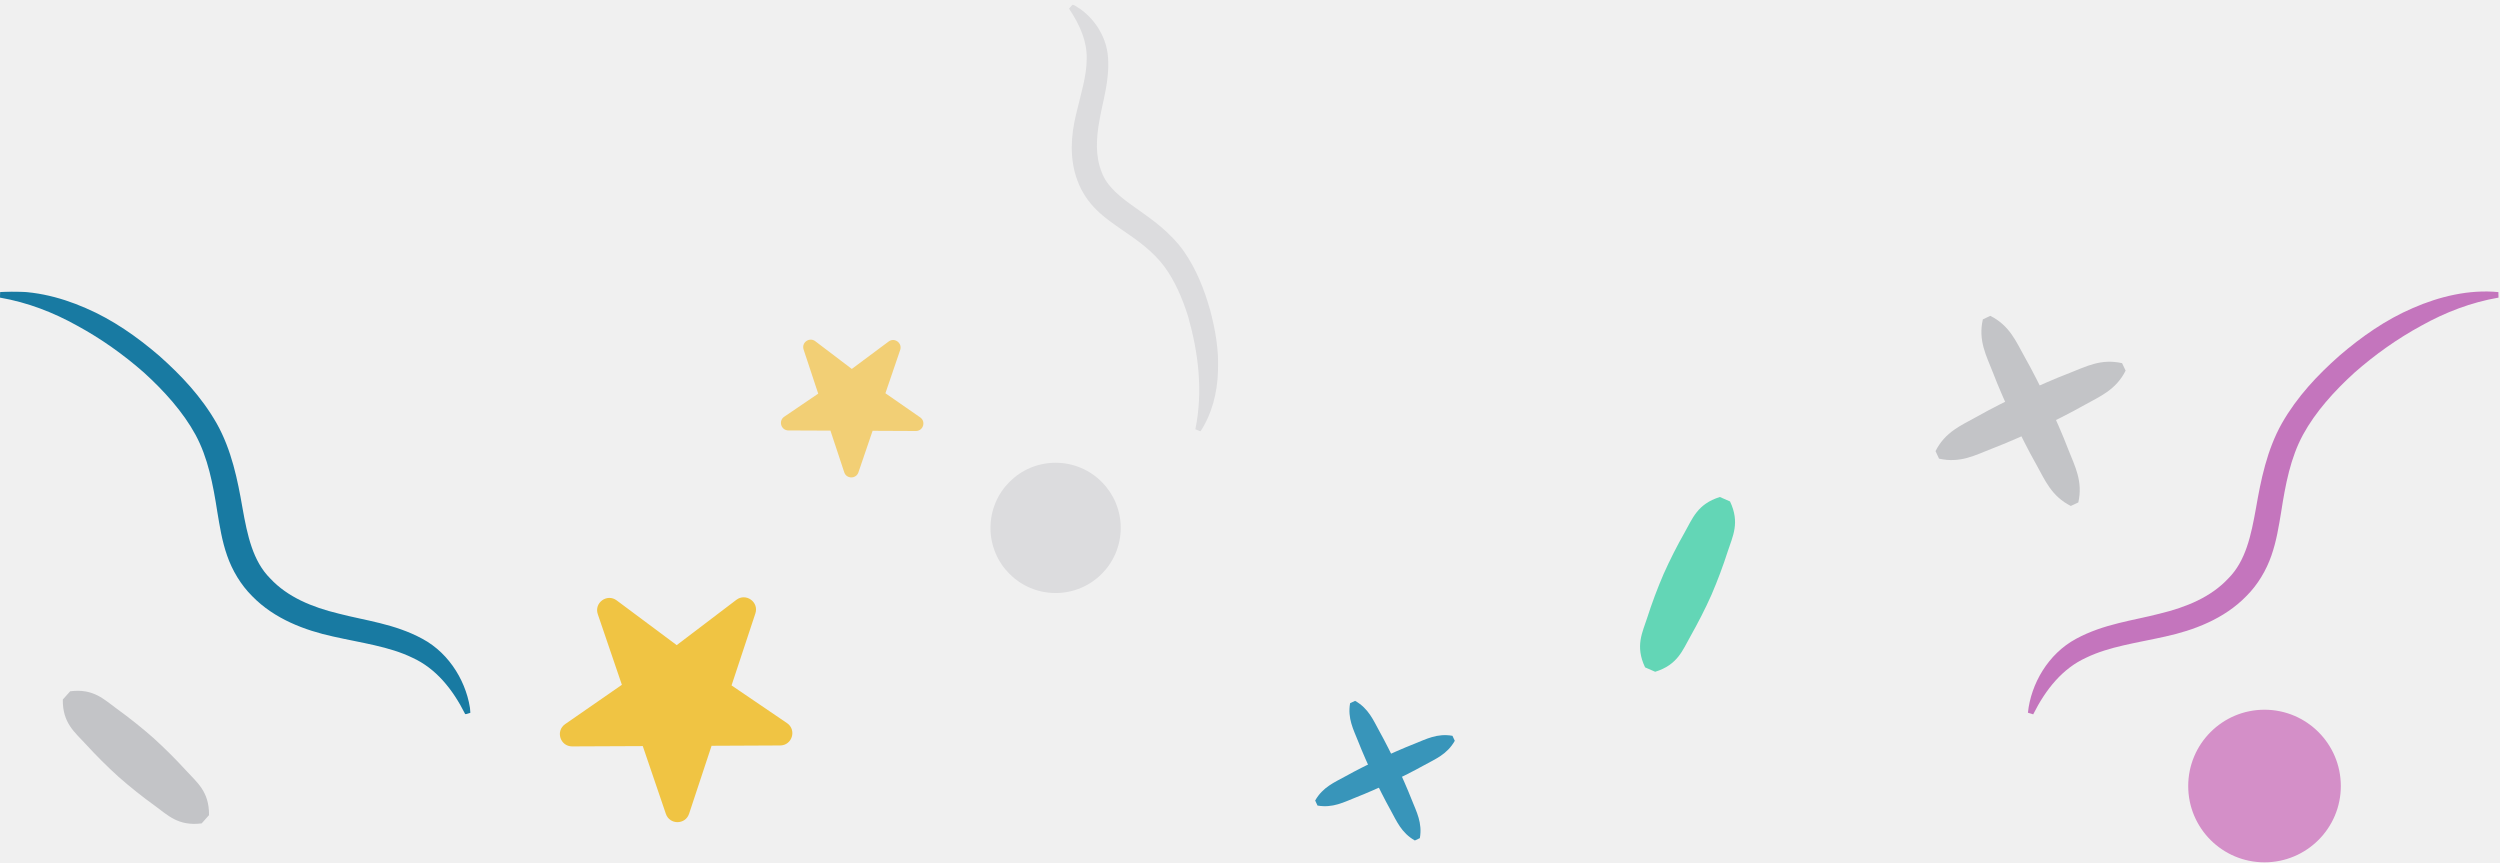
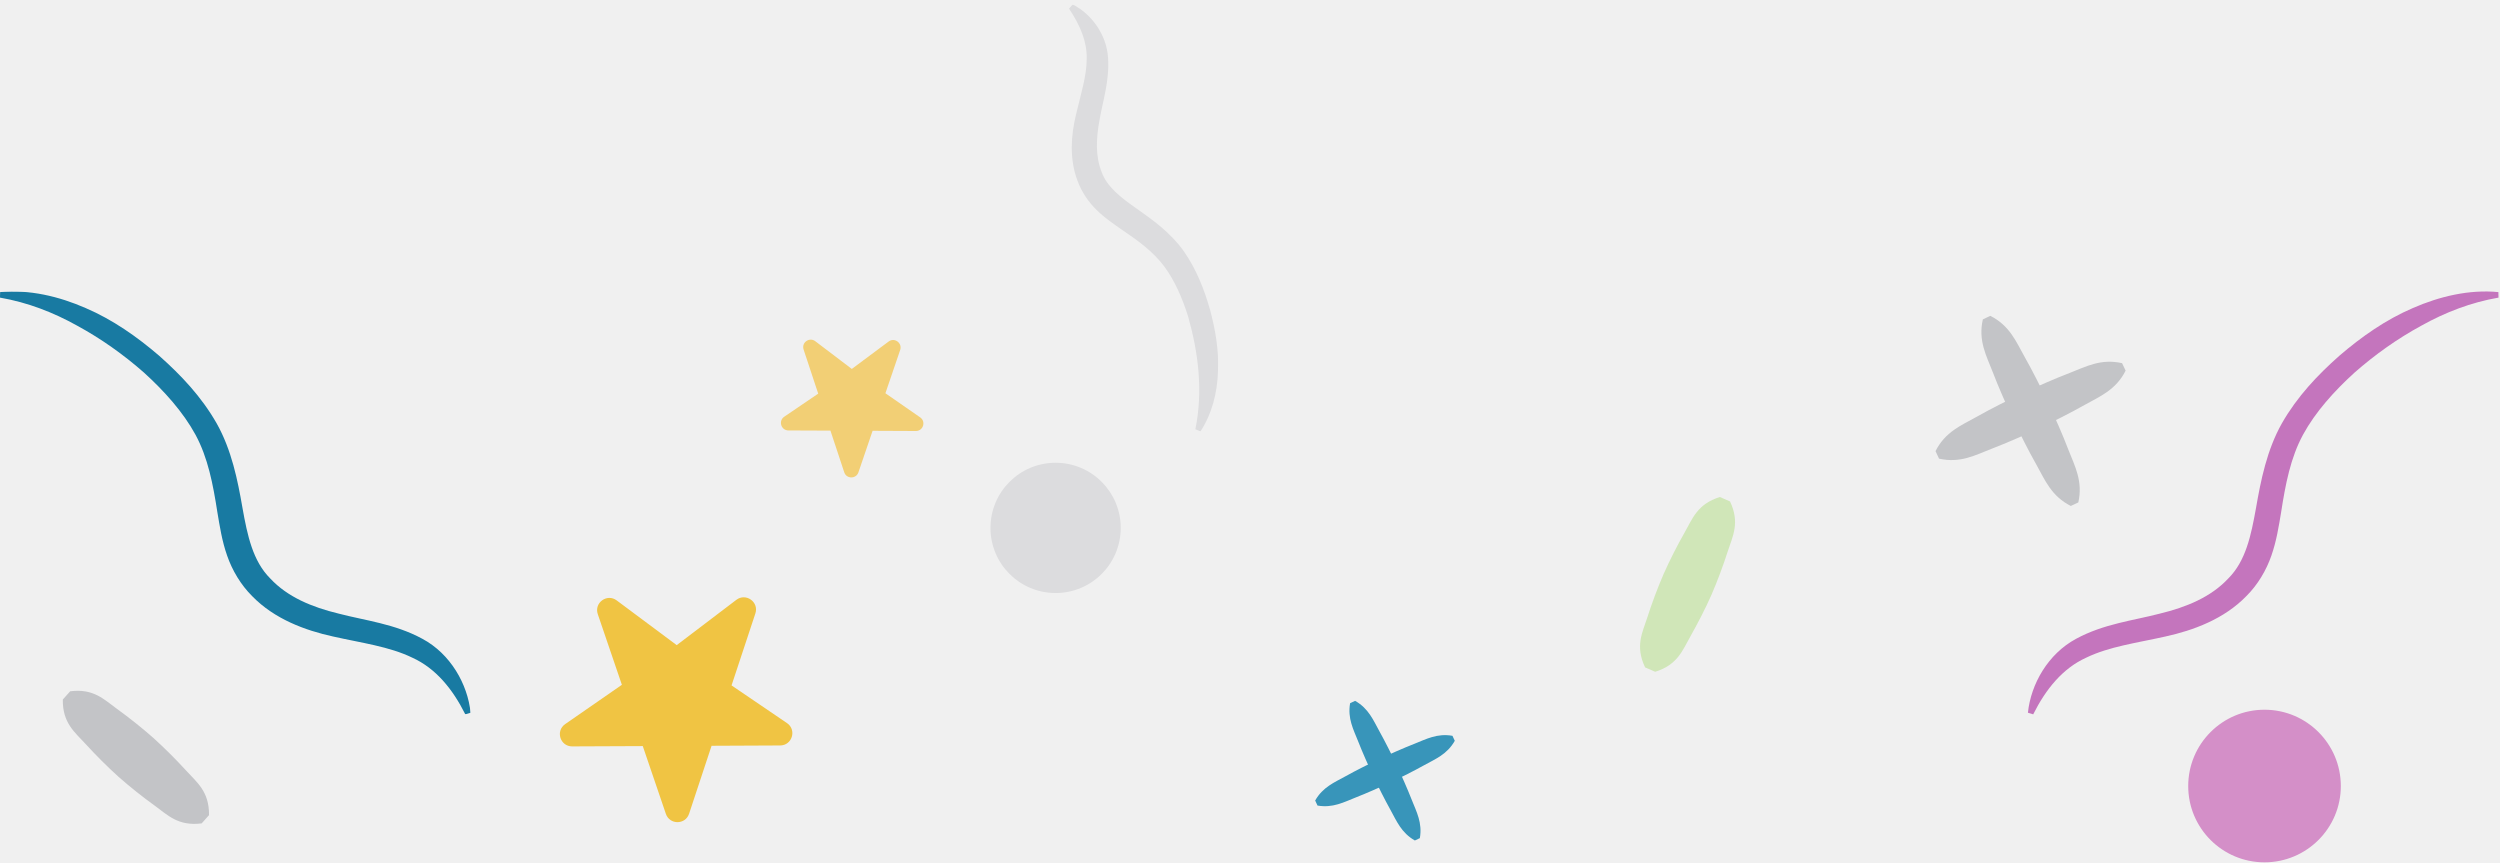
<svg xmlns="http://www.w3.org/2000/svg" viewBox="0 0 284 98">
  <mask id="a" fill="#fff">
    <path d="m0 .41v48.038h53.46v-48.037z" fill="#fff" fill-rule="evenodd" />
  </mask>
  <mask id="b" fill="#fff">
    <path d="m17.903.44h-16.944v48.5h16.944z" fill="#fff" fill-rule="evenodd" />
  </mask>
  <g fill="none" fill-rule="evenodd">
    <path d="m23.324 93.069-15.77-14.071" fill="#004e6e" />
    <path d="m22.908 93.537c-2.668.344-3.87-.956-5.304-1.993a54.918 54.918 0 0 1 -4.139-3.298 56.03 56.03 0 0 1 -3.75-3.738c-1.19-1.307-2.62-2.352-2.58-5.042l.836-.936c2.668-.347 3.87.953 5.303 1.987a55.49 55.49 0 0 1 4.14 3.304 55.956 55.956 0 0 1 3.747 3.734c1.192 1.31 2.62 2.357 2.583 5.046z" fill="#c3c4c7" />
    <path d="m70.645 77.793-6.441 4.465c-1.125.778-.57 2.54.798 2.533l8.017-.035 2.623 7.698c.432 1.262 2.219 1.255 2.638-.013l2.555-7.72 7.789-.036c1.368-.007 1.907-1.772.778-2.542l-6.298-4.28 2.706-8.175c.43-1.298-1.077-2.372-2.164-1.544l-6.772 5.143-6.817-5.08c-1.097-.82-2.59.269-2.148 1.564z" fill="#f0c443" />
    <path d="m119.918 67.368a7.398 7.398 0 0 1 -7.4-7.4 7.398 7.398 0 1 1 14.797 0c0 4.087-3.31 7.4-7.397 7.4" fill="#dcdcde" />
    <path d="m235.67 57.277-9.995-21.197" fill="#fff" />
    <path d="m235.243 57.478c-2.21-1.117-2.929-2.937-3.885-4.646-.966-1.702-1.822-3.46-2.696-5.206-.793-1.785-1.604-3.564-2.301-5.392-.708-1.827-1.66-3.536-1.11-5.953l.849-.402c2.213 1.117 2.929 2.937 3.888 4.644.966 1.704 1.822 3.458 2.695 5.205.793 1.787 1.602 3.564 2.3 5.394.71 1.825 1.659 3.537 1.114 5.954z" fill="#c3c4c7" />
    <path d="m220.073 51.675 21.197-9.994" fill="#fff" />
    <path d="m219.875 51.249c1.114-2.211 2.936-2.93 4.646-3.885 1.699-.967 3.459-1.823 5.203-2.696 1.787-.793 3.564-1.604 5.391-2.302 1.828-.708 3.537-1.659 5.954-1.11l.402.85c-1.115 2.213-2.934 2.928-4.644 3.887-1.704.966-3.458 1.822-5.205 2.696-1.785.793-3.565 1.601-5.394 2.299-1.823.71-3.537 1.66-5.954 1.114l-.4-.853z" fill="#c3c4c7" />
    <path d="m161.012 95.346-7.357-15.597" fill="#fff" />
    <path d="m160.728 95.48c-1.531-.868-2.069-2.203-2.764-3.463-.703-1.258-1.33-2.55-1.97-3.836-.585-1.315-1.182-2.62-1.707-3.96-.53-1.343-1.222-2.603-.914-4.338l.568-.266c1.533.864 2.068 2.202 2.763 3.462.703 1.26 1.33 2.55 1.97 3.837.585 1.31 1.183 2.618 1.707 3.961.53 1.338 1.22 2.6.914 4.335l-.567.269z" fill="#3895ba" />
    <path d="m149.536 91.225 15.597-7.354" fill="#fff" />
    <path d="m149.403 90.941c.866-1.531 2.202-2.068 3.462-2.764 1.257-.702 2.552-1.33 3.837-1.97 1.313-.585 2.618-1.182 3.961-1.707 1.34-.53 2.6-1.222 4.335-.913l.266.567c-.863 1.534-2.201 2.068-3.461 2.763-1.258.703-2.55 1.333-3.838 1.973-1.31.585-2.618 1.18-3.96 1.705-1.339.53-2.601 1.22-4.336.916z" fill="#3895ba" />
    <path d="m.014.48c3.308-.317 6.684.484 9.724 1.817 3.074 1.318 5.82 3.25 8.34 5.411 2.49 2.21 4.79 4.636 6.524 7.666 1.714 3.037 2.397 6.473 2.942 9.613.562 3.158 1.18 6.052 3.155 8.025 1.967 2.113 4.749 3.26 7.776 3.993 3.007.788 6.373 1.155 9.505 2.86 3.188 1.703 5.148 5.147 5.48 8.4l-.6.183c-1.446-2.891-3.361-5.225-6.01-6.433-2.627-1.277-5.783-1.681-8.998-2.407-3.193-.698-6.681-1.988-9.202-4.586-1.29-1.277-2.276-2.944-2.85-4.608-.588-1.677-.84-3.346-1.108-4.935-.494-3.182-1.064-6.172-2.485-8.8-1.418-2.598-3.551-4.96-5.835-7.04-2.33-2.051-4.887-3.868-7.61-5.347-2.718-1.516-5.624-2.638-8.764-3.185z" fill="#187aa2" mask="url(#a)" transform="translate(0 32.702)" />
-     <path d="m187.453 76.065 8.504-19.352" fill="#2ebd99" />
-     <path d="m186.88 75.812c-1.153-2.432-.29-3.975.253-5.662a54.758 54.758 0 0 1 1.857-4.952 54.41 54.41 0 0 1 2.392-4.722c.879-1.54 1.426-3.223 3.999-4.016l1.15.505c1.154 2.432.288 3.973-.254 5.66a55.866 55.866 0 0 1 -1.857 4.955c-.713 1.611-1.527 3.177-2.393 4.72-.876 1.54-1.43 3.221-3.998 4.014l-1.15-.502z" fill="#63d6b6" />
+     <path d="m187.453 76.065 8.504-19.352" fill="#9dd977" />
+     <path d="m186.88 75.812c-1.153-2.432-.29-3.975.253-5.662a54.758 54.758 0 0 1 1.857-4.952 54.41 54.41 0 0 1 2.392-4.722c.879-1.54 1.426-3.223 3.999-4.016l1.15.505c1.154 2.432.288 3.973-.254 5.66a55.866 55.866 0 0 1 -1.857 4.955c-.713 1.611-1.527 3.177-2.393 4.72-.876 1.54-1.43 3.221-3.998 4.014l-1.15-.502z" fill="#d0e6b8" />
    <path d="m100.583 44.673 3.946 2.738c.69.474.349 1.556-.49 1.551l-4.912-.022-1.609 4.718c-.263.773-1.36.768-1.613-.007l-1.567-4.732-4.774-.02c-.838-.005-1.167-1.089-.474-1.56l3.858-2.621-1.66-5.013c-.263-.793.66-1.45 1.326-.944l4.151 3.15 4.18-3.112c.667-.502 1.583.166 1.315.959z" fill="#f2cf75" />
    <path d="m265.918 89.294a8.671 8.671 0 0 0 -8.67-8.67c-4.787 0-8.667 3.883-8.667 8.67a8.667 8.667 0 0 0 8.667 8.667c4.787 0 8.67-3.88 8.67-8.667" fill="#d48fc8" />
    <path d="m283.83 33.809c-3.137.547-6.046 1.67-8.762 3.185-2.723 1.479-5.278 3.296-7.608 5.347-2.286 2.08-4.42 4.442-5.835 7.04-1.424 2.628-1.993 5.617-2.488 8.8-.266 1.589-.52 3.258-1.107 4.935-.572 1.664-1.558 3.33-2.851 4.608-2.52 2.598-6.009 3.888-9.2 4.586-3.217.725-6.37 1.13-8.998 2.407-2.65 1.207-4.563 3.542-6.009 6.433l-.6-.183c.332-3.253 2.29-6.697 5.477-8.401 3.135-1.704 6.501-2.07 9.508-2.859 3.025-.733 5.806-1.88 7.776-3.993 1.976-1.973 2.59-4.867 3.153-8.025.547-3.14 1.23-6.576 2.944-9.613 1.735-3.03 4.031-5.457 6.524-7.666 2.517-2.16 5.266-4.094 8.338-5.411 3.042-1.333 6.415-2.134 9.724-1.818l.015.628z" fill="#c475bd" />
    <path d="m15.314 48.685c.889-4.363.341-8.693-.838-12.85-.645-2.04-1.524-4.078-2.724-5.674-1.214-1.614-2.876-2.85-4.761-4.12-.936-.65-1.94-1.324-2.87-2.233-.928-.894-1.746-2.09-2.198-3.358-.954-2.488-.723-5.221-.173-7.483.532-2.294 1.22-4.392 1.22-6.358.043-1.942-.728-3.785-2.01-5.705l.418-.467c2.106 1.053 3.86 3.411 4.017 6.063.178 2.6-.593 4.892-.962 7.023-.396 2.133-.487 4.129.221 5.913.607 1.707 2.149 2.902 4.011 4.205 1.832 1.285 3.898 2.773 5.356 4.857 1.449 2.093 2.297 4.317 2.957 6.608.615 2.29 1.024 4.651.904 7.044-.078 2.374-.68 4.806-1.993 6.792l-.575-.256z" fill="#dcdcde" mask="url(#b)" transform="translate(120.48 .072)" />
  </g>
</svg>
